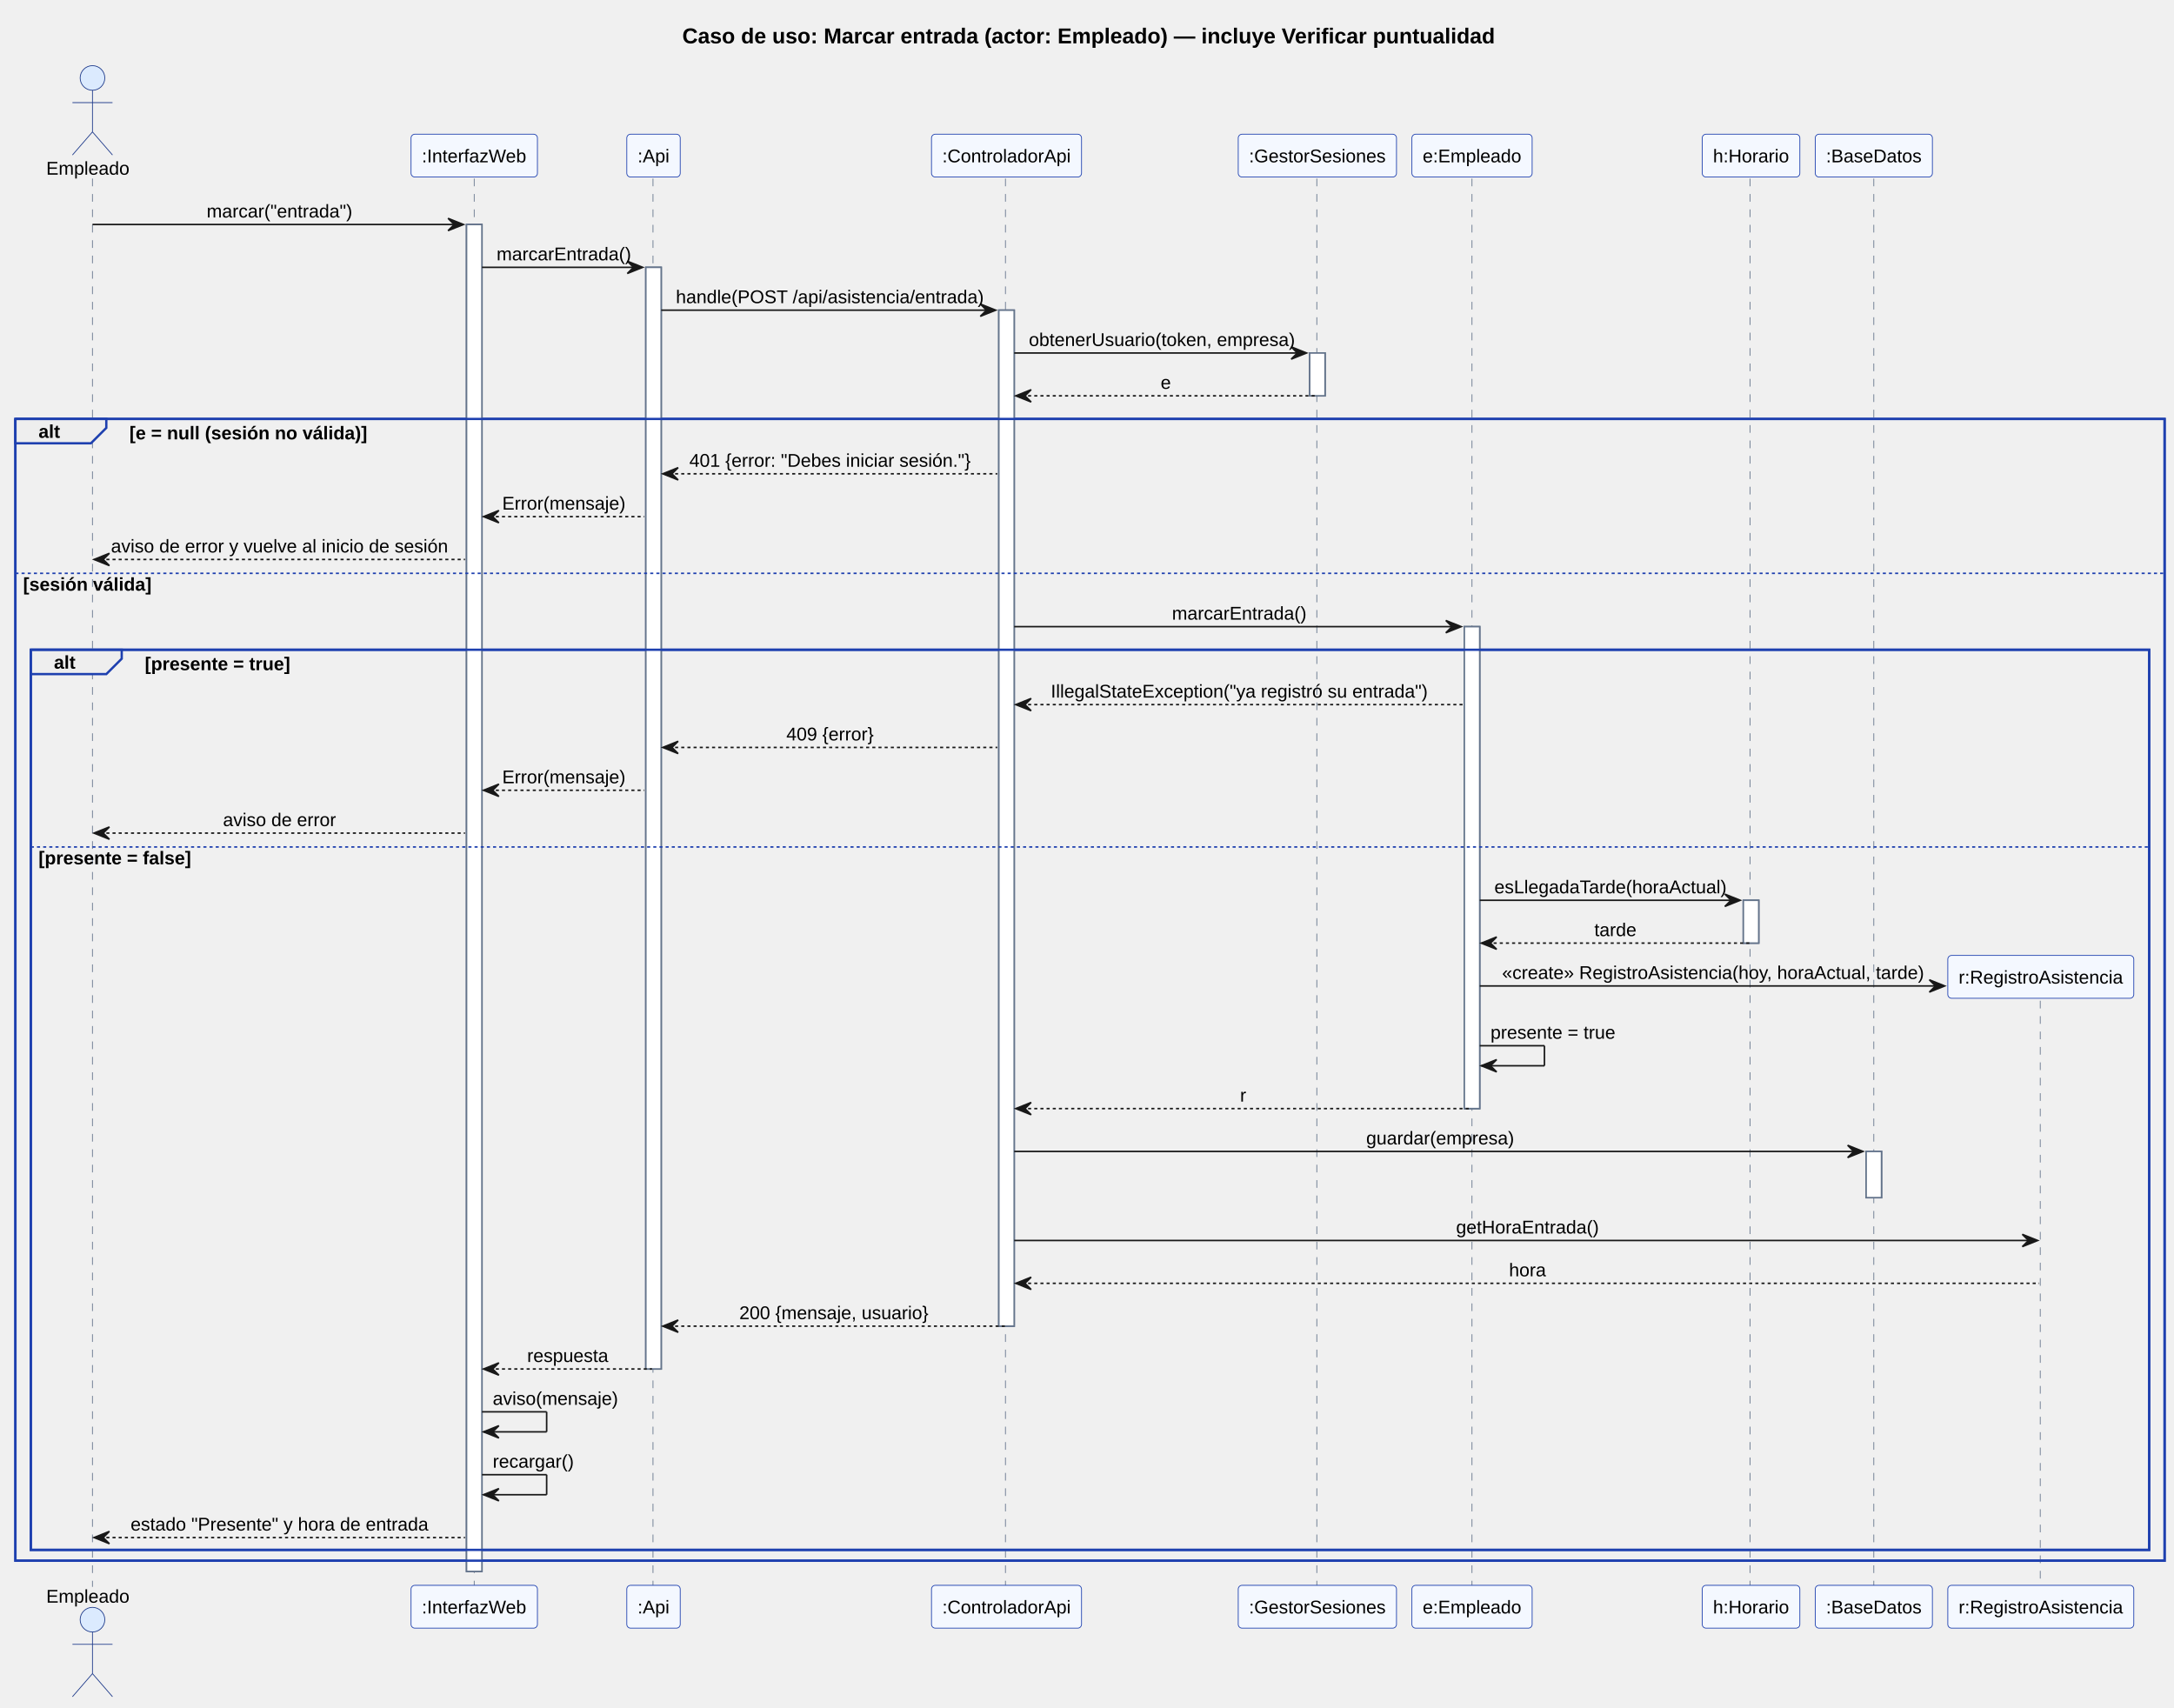
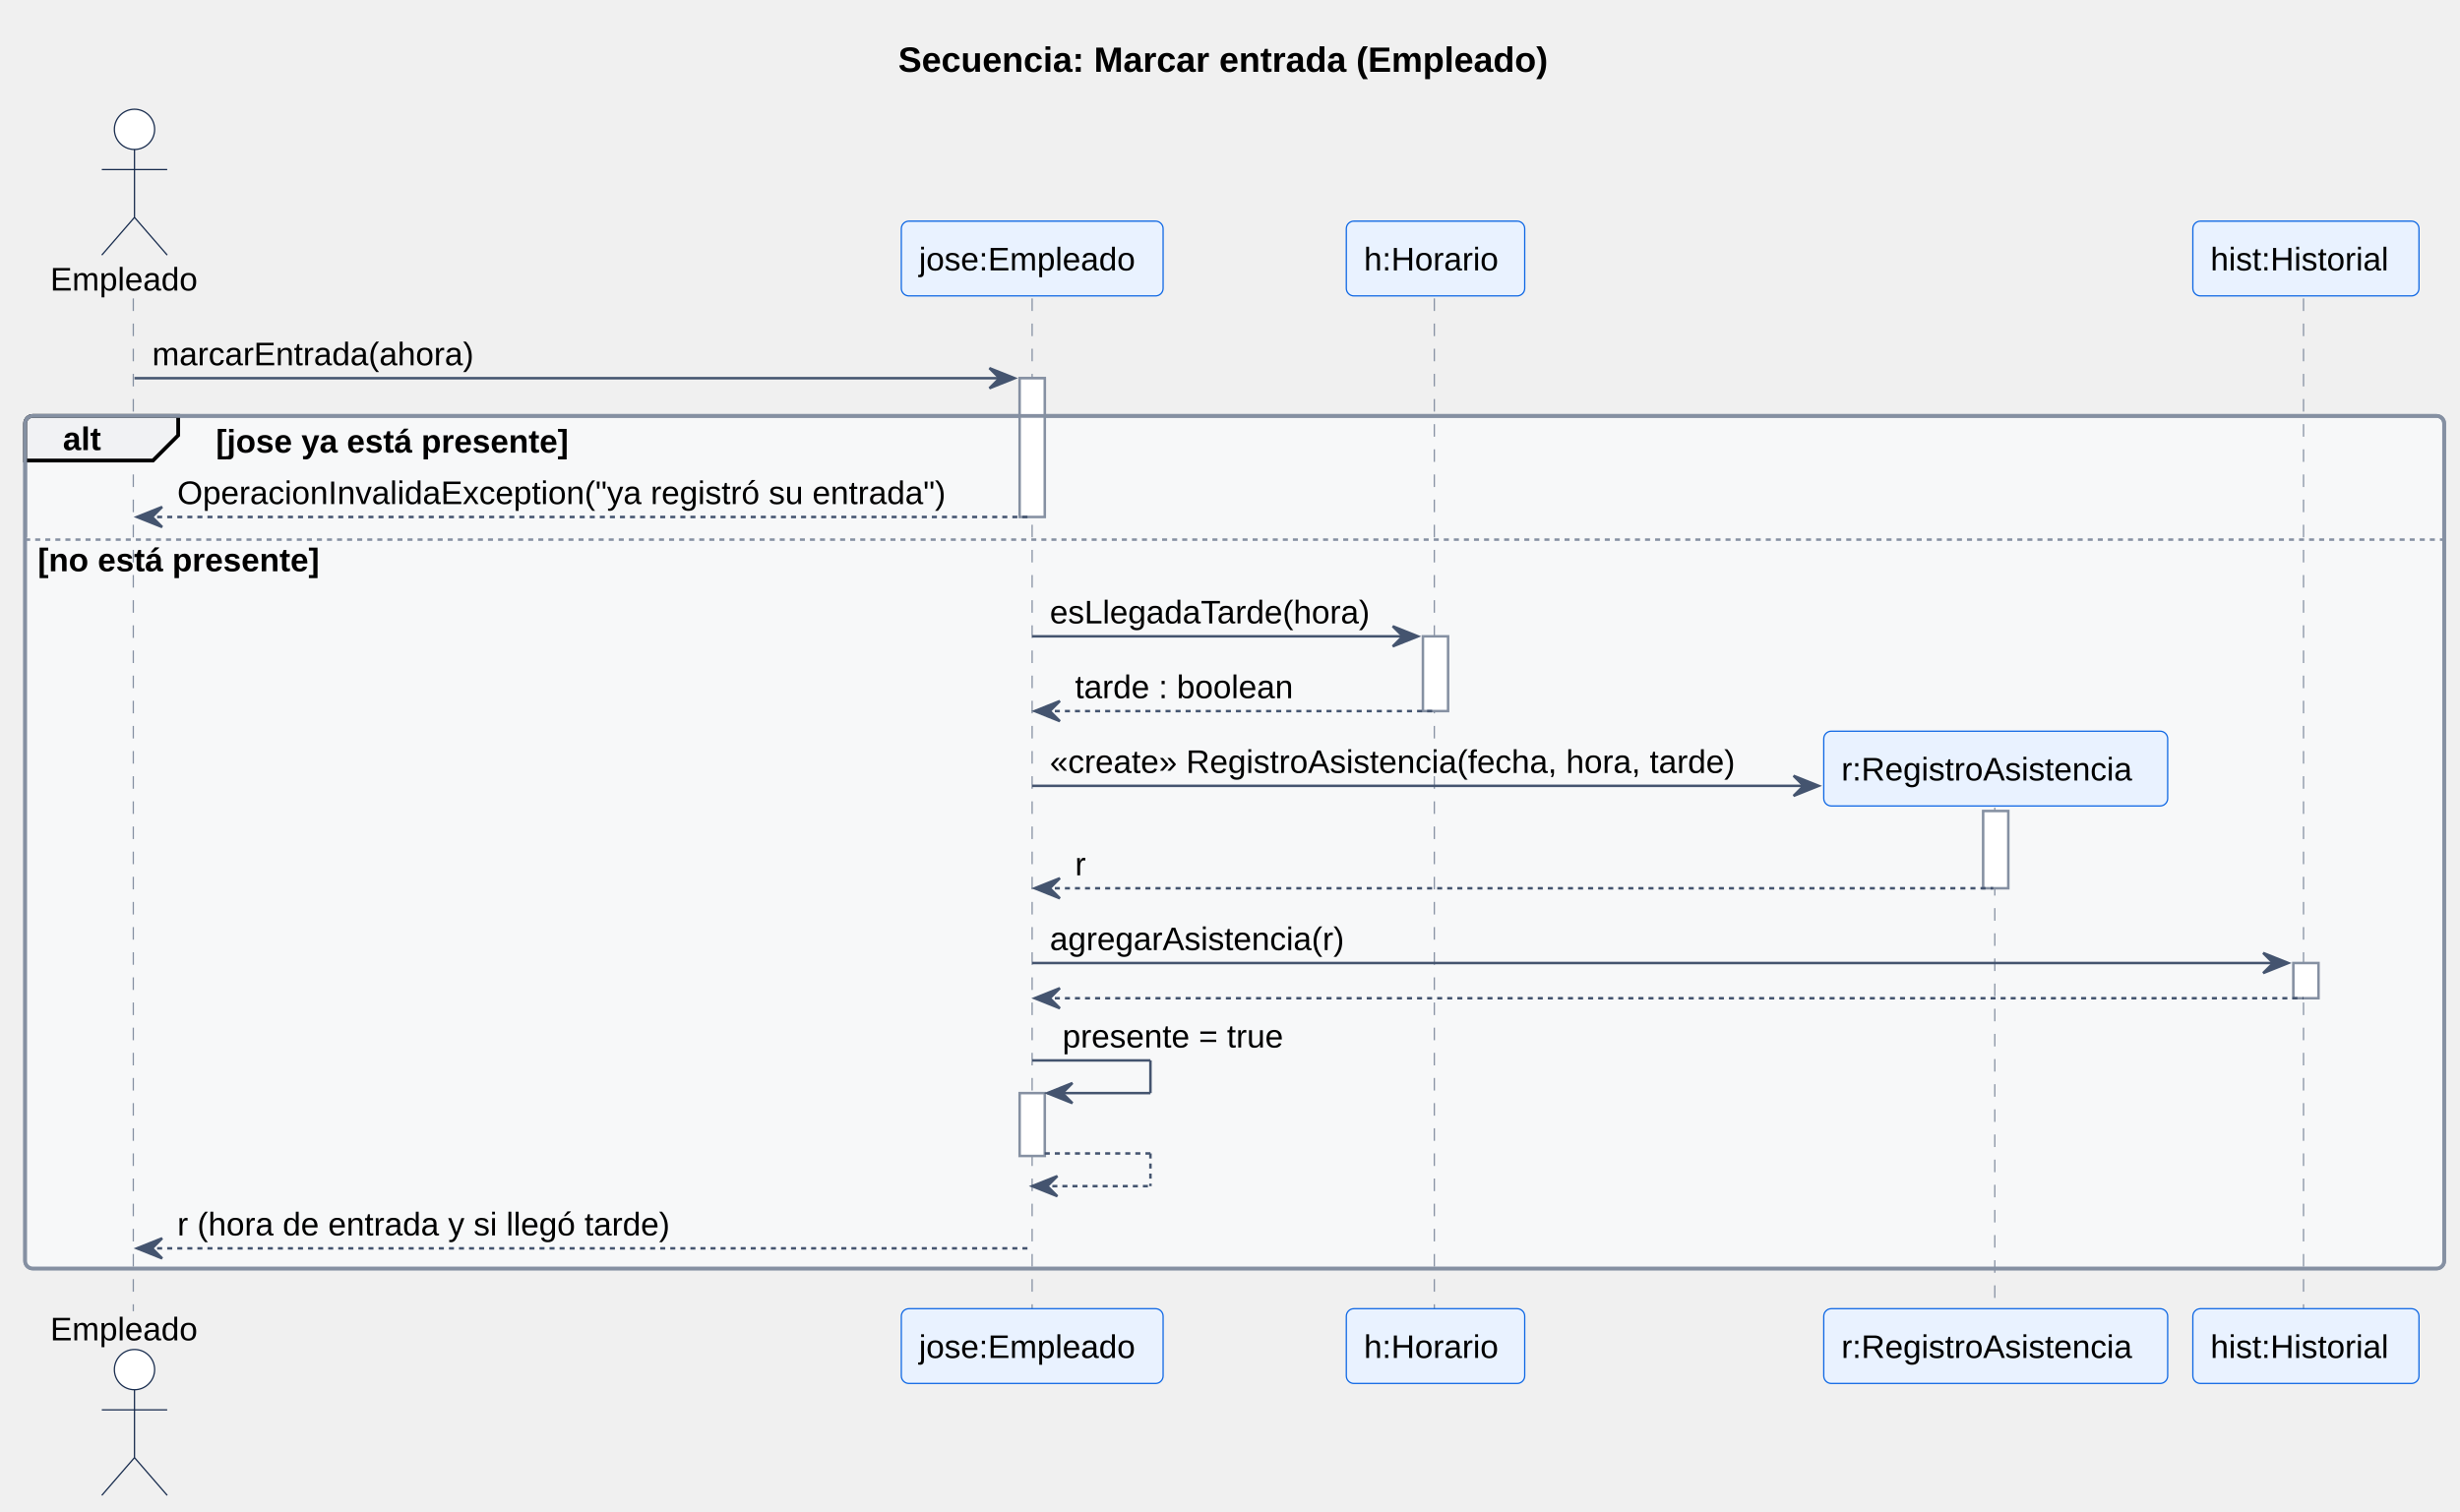
- <svg xmlns="http://www.w3.org/2000/svg" contentStyleType="text/css" height="1108px" preserveAspectRatio="none" style="width:1411px;height:1108px;background:#FFFFFF;" version="1.1" viewBox="0 0 1411 1108" width="1411px" zoomAndPan="magnify">
+ <svg xmlns="http://www.w3.org/2000/svg" contentStyleType="text/css" height="601px" preserveAspectRatio="none" style="width:978px;height:601px;background:#FFFFFF;" version="1.1" viewBox="0 0 978 601" width="978px" zoomAndPan="magnify">
  <defs />
  <g>
-     <text fill="#000000" font-family="Arial" font-size="14" font-weight="bold" lengthAdjust="spacing" textLength="528.233" x="442.832" y="28.132">Caso de uso: Marcar entrada (actor: Empleado) — incluye Verificar puntualidad</text>
-     <rect fill="#FFFFFF" height="874.166" style="stroke:#64748B;stroke-width:1.0;" width="10" x="302.795" y="145.696" />
-     <rect fill="#FFFFFF" height="714.971" style="stroke:#64748B;stroke-width:1.0;" width="10" x="419.152" y="173.495" />
-     <rect fill="#FFFFFF" height="659.373" style="stroke:#64748B;stroke-width:1.0;" width="10" x="648.262" y="201.294" />
-     <rect fill="#FFFFFF" height="27.799" style="stroke:#64748B;stroke-width:1.0;" width="10" x="850.014" y="229.093" />
-     <rect fill="#FFFFFF" height="312.787" style="stroke:#64748B;stroke-width:1.0;" width="10" x="950.391" y="406.685" />
-     <rect fill="#FFFFFF" height="27.799" style="stroke:#64748B;stroke-width:1.0;" width="10" x="1131.482" y="584.276" />
-     <rect fill="#FFFFFF" height="30" style="stroke:#64748B;stroke-width:1.0;" width="10" x="1211.176" y="747.27" />
-     <rect fill="none" height="740.971" style="stroke:#1E40AF;stroke-width:1.5;" width="1394.898" x="10" y="271.892" />
-     <rect fill="none" height="584.178" style="stroke:#1E40AF;stroke-width:1.5;" width="1374.898" x="20" y="421.685" />
-     <line style="stroke:#64748B;stroke-width:0.5;stroke-dasharray:5.0,5.0;" x1="60" x2="60" y1="115.897" y2="1029.862" />
-     <line style="stroke:#64748B;stroke-width:0.5;stroke-dasharray:5.0,5.0;" x1="307.781" x2="307.781" y1="115.897" y2="1029.862" />
-     <line style="stroke:#64748B;stroke-width:0.5;stroke-dasharray:5.0,5.0;" x1="423.813" x2="423.813" y1="115.897" y2="1029.862" />
-     <line style="stroke:#64748B;stroke-width:0.5;stroke-dasharray:5.0,5.0;" x1="652.572" x2="652.572" y1="115.897" y2="1029.862" />
-     <line style="stroke:#64748B;stroke-width:0.5;stroke-dasharray:5.0,5.0;" x1="854.658" x2="854.658" y1="115.897" y2="1029.862" />
-     <line style="stroke:#64748B;stroke-width:0.5;stroke-dasharray:5.0,5.0;" x1="955.369" x2="955.369" y1="115.897" y2="1029.862" />
-     <line style="stroke:#64748B;stroke-width:0.5;stroke-dasharray:5.0,5.0;" x1="1135.806" x2="1135.806" y1="115.897" y2="1029.862" />
-     <line style="stroke:#64748B;stroke-width:0.5;stroke-dasharray:5.0,5.0;" x1="1216.159" x2="1216.159" y1="115.897" y2="1029.862" />
-     <line style="stroke:#64748B;stroke-width:0.5;stroke-dasharray:5.0,5.0;" x1="1324.192" x2="1324.192" y1="649.475" y2="1029.862" />
-     <text fill="#000000" font-family="Arial" font-size="12" lengthAdjust="spacing" textLength="54.035" x="30" y="113.355">Empleado</text>
-     <ellipse cx="60.018" cy="50.599" fill="#DBEAFE" rx="8" ry="8" style="stroke:#1E3A8A;stroke-width:0.5;" />
-     <path d="M60.018,58.599 L60.018,85.599 M47.018,66.599 L73.018,66.599 M60.018,85.599 L47.018,100.599 M60.018,85.599 L73.018,100.599 " fill="none" style="stroke:#1E3A8A;stroke-width:0.5;" />
-     <text fill="#000000" font-family="Arial" font-size="12" lengthAdjust="spacing" textLength="54.035" x="30" y="1040.118">Empleado</text>
-     <ellipse cx="60.018" cy="1051.161" fill="#DBEAFE" rx="8" ry="8" style="stroke:#1E3A8A;stroke-width:0.5;" />
-     <path d="M60.018,1059.161 L60.018,1086.161 M47.018,1067.161 L73.018,1067.161 M60.018,1086.161 L47.018,1101.161 M60.018,1086.161 L73.018,1101.161 " fill="none" style="stroke:#1E3A8A;stroke-width:0.5;" />
-     <rect fill="#F4F8FF" height="27.799" rx="2.5" ry="2.5" style="stroke:#1E40AF;stroke-width:0.5;" width="82.027" x="266.781" y="87.099" />
-     <text fill="#000000" font-family="Arial" font-size="12" lengthAdjust="spacing" textLength="68.027" x="273.781" y="105.355">:InterfazWeb</text>
-     <rect fill="#F4F8FF" height="27.799" rx="2.5" ry="2.5" style="stroke:#1E40AF;stroke-width:0.5;" width="82.027" x="266.781" y="1028.862" />
-     <text fill="#000000" font-family="Arial" font-size="12" lengthAdjust="spacing" textLength="68.027" x="273.781" y="1047.118">:InterfazWeb</text>
-     <rect fill="#F4F8FF" height="27.799" rx="2.5" ry="2.5" style="stroke:#1E40AF;stroke-width:0.5;" width="34.678" x="406.813" y="87.099" />
-     <text fill="#000000" font-family="Arial" font-size="12" lengthAdjust="spacing" textLength="20.678" x="413.813" y="105.355">:Api</text>
-     <rect fill="#F4F8FF" height="27.799" rx="2.5" ry="2.5" style="stroke:#1E40AF;stroke-width:0.5;" width="34.678" x="406.813" y="1028.862" />
-     <text fill="#000000" font-family="Arial" font-size="12" lengthAdjust="spacing" textLength="20.678" x="413.813" y="1047.118">:Api</text>
-     <rect fill="#F4F8FF" height="27.799" rx="2.5" ry="2.5" style="stroke:#1E40AF;stroke-width:0.5;" width="97.379" x="604.572" y="87.099" />
-     <text fill="#000000" font-family="Arial" font-size="12" lengthAdjust="spacing" textLength="83.379" x="611.572" y="105.355">:ControladorApi</text>
-     <rect fill="#F4F8FF" height="27.799" rx="2.5" ry="2.5" style="stroke:#1E40AF;stroke-width:0.5;" width="97.379" x="604.572" y="1028.862" />
-     <text fill="#000000" font-family="Arial" font-size="12" lengthAdjust="spacing" textLength="83.379" x="611.572" y="1047.118">:ControladorApi</text>
-     <rect fill="#F4F8FF" height="27.799" rx="2.5" ry="2.5" style="stroke:#1E40AF;stroke-width:0.5;" width="102.711" x="803.658" y="87.099" />
-     <text fill="#000000" font-family="Arial" font-size="12" lengthAdjust="spacing" textLength="88.711" x="810.658" y="105.355">:GestorSesiones</text>
-     <rect fill="#F4F8FF" height="27.799" rx="2.5" ry="2.5" style="stroke:#1E40AF;stroke-width:0.5;" width="102.711" x="803.658" y="1028.862" />
-     <text fill="#000000" font-family="Arial" font-size="12" lengthAdjust="spacing" textLength="88.711" x="810.658" y="1047.118">:GestorSesiones</text>
-     <rect fill="#F4F8FF" height="27.799" rx="2.5" ry="2.5" style="stroke:#1E40AF;stroke-width:0.5;" width="78.043" x="916.369" y="87.099" />
-     <text fill="#000000" font-family="Arial" font-size="12" lengthAdjust="spacing" textLength="64.043" x="923.369" y="105.355">e:Empleado</text>
-     <rect fill="#F4F8FF" height="27.799" rx="2.5" ry="2.5" style="stroke:#1E40AF;stroke-width:0.5;" width="78.043" x="916.369" y="1028.862" />
-     <text fill="#000000" font-family="Arial" font-size="12" lengthAdjust="spacing" textLength="64.043" x="923.369" y="1047.118">e:Empleado</text>
-     <rect fill="#F4F8FF" height="27.799" rx="2.5" ry="2.5" style="stroke:#1E40AF;stroke-width:0.5;" width="63.353" x="1104.806" y="87.099" />
-     <text fill="#000000" font-family="Arial" font-size="12" lengthAdjust="spacing" textLength="49.353" x="1111.806" y="105.355">h:Horario</text>
-     <rect fill="#F4F8FF" height="27.799" rx="2.5" ry="2.5" style="stroke:#1E40AF;stroke-width:0.5;" width="63.353" x="1104.806" y="1028.862" />
-     <text fill="#000000" font-family="Arial" font-size="12" lengthAdjust="spacing" textLength="49.353" x="1111.806" y="1047.118">h:Horario</text>
-     <rect fill="#F4F8FF" height="27.799" rx="2.5" ry="2.5" style="stroke:#1E40AF;stroke-width:0.5;" width="76.033" x="1178.159" y="87.099" />
-     <text fill="#000000" font-family="Arial" font-size="12" lengthAdjust="spacing" textLength="62.033" x="1185.159" y="105.355">:BaseDatos</text>
-     <rect fill="#F4F8FF" height="27.799" rx="2.5" ry="2.5" style="stroke:#1E40AF;stroke-width:0.5;" width="76.033" x="1178.159" y="1028.862" />
-     <text fill="#000000" font-family="Arial" font-size="12" lengthAdjust="spacing" textLength="62.033" x="1185.159" y="1047.118">:BaseDatos</text>
-     <rect fill="#F4F8FF" height="27.799" rx="2.5" ry="2.5" style="stroke:#1E40AF;stroke-width:0.5;" width="120.705" x="1264.192" y="1028.862" />
-     <text fill="#000000" font-family="Arial" font-size="12" lengthAdjust="spacing" textLength="106.705" x="1271.192" y="1047.118">r:RegistroAsistencia</text>
-     <rect fill="#FFFFFF" height="874.166" style="stroke:#64748B;stroke-width:1.0;" width="10" x="302.795" y="145.696" />
-     <rect fill="#FFFFFF" height="714.971" style="stroke:#64748B;stroke-width:1.0;" width="10" x="419.152" y="173.495" />
-     <rect fill="#FFFFFF" height="659.373" style="stroke:#64748B;stroke-width:1.0;" width="10" x="648.262" y="201.294" />
-     <rect fill="#FFFFFF" height="27.799" style="stroke:#64748B;stroke-width:1.0;" width="10" x="850.014" y="229.093" />
-     <rect fill="#FFFFFF" height="312.787" style="stroke:#64748B;stroke-width:1.0;" width="10" x="950.391" y="406.685" />
-     <rect fill="#FFFFFF" height="27.799" style="stroke:#64748B;stroke-width:1.0;" width="10" x="1131.482" y="584.276" />
-     <rect fill="#FFFFFF" height="30" style="stroke:#64748B;stroke-width:1.0;" width="10" x="1211.176" y="747.27" />
-     <polygon fill="#181818" points="290.795,141.696,300.795,145.696,290.795,149.696,294.795,145.696" style="stroke:#181818;stroke-width:1.0;" />
-     <line style="stroke:#181818;stroke-width:1.0;" x1="60.018" x2="296.795" y1="145.696" y2="145.696" />
-     <text fill="#000000" font-family="Arial" font-size="12" lengthAdjust="spacing" textLength="94.547" x="134.133" y="141.153">marcar("entrada")</text>
-     <polygon fill="#181818" points="407.152,169.495,417.152,173.495,407.152,177.495,411.152,173.495" style="stroke:#181818;stroke-width:1.0;" />
-     <line style="stroke:#181818;stroke-width:1.0;" x1="312.795" x2="413.152" y1="173.495" y2="173.495" />
-     <text fill="#000000" font-family="Arial" font-size="12" lengthAdjust="spacing" textLength="87.357" x="322.295" y="168.952">marcarEntrada()</text>
-     <polygon fill="#181818" points="636.262,197.294,646.262,201.294,636.262,205.294,640.262,201.294" style="stroke:#181818;stroke-width:1.0;" />
-     <line style="stroke:#181818;stroke-width:1.0;" x1="429.152" x2="642.262" y1="201.294" y2="201.294" />
-     <text fill="#000000" font-family="Arial" font-size="12" lengthAdjust="spacing" textLength="200.109" x="438.652" y="196.751">handle(POST /api/asistencia/entrada)</text>
-     <polygon fill="#181818" points="838.014,225.093,848.014,229.093,838.014,233.093,842.014,229.093" style="stroke:#181818;stroke-width:1.0;" />
-     <line style="stroke:#181818;stroke-width:1.0;" x1="658.262" x2="844.014" y1="229.093" y2="229.093" />
-     <text fill="#000000" font-family="Arial" font-size="12" lengthAdjust="spacing" textLength="172.752" x="667.762" y="224.55">obtenerUsuario(token, empresa)</text>
-     <polygon fill="#181818" points="669.262,252.892,659.262,256.892,669.262,260.892,665.262,256.892" style="stroke:#181818;stroke-width:1.0;" />
-     <line style="stroke:#181818;stroke-width:1.0;stroke-dasharray:2.0,2.0;" x1="663.262" x2="854.014" y1="256.892" y2="256.892" />
-     <text fill="#000000" font-family="Arial" font-size="12" lengthAdjust="spacing" textLength="6.674" x="753.301" y="252.349">e</text>
-     <path d="M10,271.892 L69.004,271.892 L69.004,277.69 L59.004,287.69 L10,287.69 L10,271.892 " fill="#EEEEEE" style="stroke:#1E40AF;stroke-width:1.5;" />
-     <rect fill="none" height="740.971" style="stroke:#1E40AF;stroke-width:1.5;" width="1394.898" x="10" y="271.892" />
-     <text fill="#000000" font-family="Arial" font-size="12" font-weight="bold" lengthAdjust="spacing" textLength="14.004" x="25" y="284.147">alt</text>
-     <text fill="#000000" font-family="Arial" font-size="12" font-weight="bold" lengthAdjust="spacing" textLength="154.359" x="84.004" y="285.147">[e = null (sesión no válida)]</text>
-     <polygon fill="#181818" points="440.152,303.489,430.152,307.489,440.152,311.489,436.152,307.489" style="stroke:#181818;stroke-width:1.0;" />
-     <line style="stroke:#181818;stroke-width:1.0;stroke-dasharray:2.0,2.0;" x1="434.152" x2="647.262" y1="307.489" y2="307.489" />
-     <text fill="#000000" font-family="Arial" font-size="12" lengthAdjust="spacing" textLength="182.613" x="447.4" y="302.946">401 {error: "Debes iniciar sesión."}</text>
-     <polygon fill="#181818" points="323.795,331.288,313.795,335.288,323.795,339.288,319.795,335.288" style="stroke:#181818;stroke-width:1.0;" />
-     <line style="stroke:#181818;stroke-width:1.0;stroke-dasharray:2.0,2.0;" x1="317.795" x2="418.152" y1="335.288" y2="335.288" />
-     <text fill="#000000" font-family="Arial" font-size="12" lengthAdjust="spacing" textLength="80.016" x="325.966" y="330.745">Error(mensaje)</text>
-     <polygon fill="#181818" points="71.018,359.087,61.018,363.087,71.018,367.087,67.018,363.087" style="stroke:#181818;stroke-width:1.0;" />
-     <line style="stroke:#181818;stroke-width:1.0;stroke-dasharray:2.0,2.0;" x1="65.018" x2="301.795" y1="363.087" y2="363.087" />
-     <text fill="#000000" font-family="Arial" font-size="12" lengthAdjust="spacing" textLength="218.777" x="72.018" y="358.544">aviso de error y vuelve al inicio de sesión</text>
-     <line style="stroke:#1E40AF;stroke-width:1.0;stroke-dasharray:2.0,2.0;" x1="10" x2="1404.898" y1="372.087" y2="372.087" />
-     <text fill="#000000" font-family="Arial" font-size="12" font-weight="bold" lengthAdjust="spacing" textLength="83.361" x="15" y="383.343">[sesión válida]</text>
-     <polygon fill="#181818" points="938.391,402.685,948.391,406.685,938.391,410.685,942.391,406.685" style="stroke:#181818;stroke-width:1.0;" />
-     <line style="stroke:#181818;stroke-width:1.0;" x1="658.262" x2="944.391" y1="406.685" y2="406.685" />
-     <text fill="#000000" font-family="Arial" font-size="12" lengthAdjust="spacing" textLength="87.357" x="760.648" y="402.142">marcarEntrada()</text>
-     <path d="M20,421.685 L79.004,421.685 L79.004,427.483 L69.004,437.483 L20,437.483 L20,421.685 " fill="#EEEEEE" style="stroke:#1E40AF;stroke-width:1.5;" />
-     <rect fill="none" height="584.178" style="stroke:#1E40AF;stroke-width:1.5;" width="1374.898" x="20" y="421.685" />
-     <text fill="#000000" font-family="Arial" font-size="12" font-weight="bold" lengthAdjust="spacing" textLength="14.004" x="35" y="433.94">alt</text>
-     <text fill="#000000" font-family="Arial" font-size="12" font-weight="bold" lengthAdjust="spacing" textLength="94.359" x="94.004" y="434.94">[presente = true]</text>
-     <polygon fill="#181818" points="669.262,453.282,659.262,457.282,669.262,461.282,665.262,457.282" style="stroke:#181818;stroke-width:1.0;" />
-     <line style="stroke:#181818;stroke-width:1.0;stroke-dasharray:2.0,2.0;" x1="663.262" x2="949.391" y1="457.282" y2="457.282" />
-     <text fill="#000000" font-family="Arial" font-size="12" lengthAdjust="spacing" textLength="244.647" x="682.003" y="452.739">IllegalStateException("ya registró su entrada")</text>
-     <polygon fill="#181818" points="440.152,481.081,430.152,485.081,440.152,489.081,436.152,485.081" style="stroke:#181818;stroke-width:1.0;" />
-     <line style="stroke:#181818;stroke-width:1.0;stroke-dasharray:2.0,2.0;" x1="434.152" x2="647.262" y1="485.081" y2="485.081" />
-     <text fill="#000000" font-family="Arial" font-size="12" lengthAdjust="spacing" textLength="56.707" x="510.353" y="480.538">409 {error}</text>
-     <polygon fill="#181818" points="323.795,508.88,313.795,512.88,323.795,516.88,319.795,512.88" style="stroke:#181818;stroke-width:1.0;" />
-     <line style="stroke:#181818;stroke-width:1.0;stroke-dasharray:2.0,2.0;" x1="317.795" x2="418.152" y1="512.88" y2="512.88" />
-     <text fill="#000000" font-family="Arial" font-size="12" lengthAdjust="spacing" textLength="80.016" x="325.966" y="508.337">Error(mensaje)</text>
-     <polygon fill="#181818" points="71.018,536.679,61.018,540.679,71.018,544.679,67.018,540.679" style="stroke:#181818;stroke-width:1.0;" />
-     <line style="stroke:#181818;stroke-width:1.0;stroke-dasharray:2.0,2.0;" x1="65.018" x2="301.795" y1="540.679" y2="540.679" />
-     <text fill="#000000" font-family="Arial" font-size="12" lengthAdjust="spacing" textLength="73.365" x="144.724" y="536.136">aviso de error</text>
-     <line style="stroke:#1E40AF;stroke-width:1.0;stroke-dasharray:2.0,2.0;" x1="20" x2="1394.898" y1="549.679" y2="549.679" />
-     <text fill="#000000" font-family="Arial" font-size="12" font-weight="bold" lengthAdjust="spacing" textLength="99.041" x="25" y="560.935">[presente = false]</text>
-     <polygon fill="#181818" points="1119.482,580.276,1129.482,584.276,1119.482,588.276,1123.482,584.276" style="stroke:#181818;stroke-width:1.0;" />
-     <line style="stroke:#181818;stroke-width:1.0;" x1="960.391" x2="1125.482" y1="584.276" y2="584.276" />
-     <text fill="#000000" font-family="Arial" font-size="12" lengthAdjust="spacing" textLength="152.092" x="969.891" y="579.733">esLlegadaTarde(horaActual)</text>
-     <polygon fill="#181818" points="971.391,608.075,961.391,612.075,971.391,616.075,967.391,612.075" style="stroke:#181818;stroke-width:1.0;" />
-     <line style="stroke:#181818;stroke-width:1.0;stroke-dasharray:2.0,2.0;" x1="965.391" x2="1135.482" y1="612.075" y2="612.075" />
-     <text fill="#000000" font-family="Arial" font-size="12" lengthAdjust="spacing" textLength="27.352" x="1034.761" y="607.532">tarde</text>
-     <polygon fill="#181818" points="1252.192,635.874,1262.192,639.874,1252.192,643.874,1256.192,639.874" style="stroke:#181818;stroke-width:1.0;" />
-     <line style="stroke:#181818;stroke-width:1.0;" x1="960.391" x2="1258.192" y1="639.874" y2="639.874" />
-     <text fill="#000000" font-family="Arial" font-size="12" lengthAdjust="spacing" textLength="274.805" x="974.889" y="635.331">«create» RegistroAsistencia(hoy, horaActual, tarde)</text>
-     <rect fill="#F4F8FF" height="27.799" rx="2.5" ry="2.5" style="stroke:#1E40AF;stroke-width:0.5;" width="120.705" x="1264.192" y="620.075" />
-     <text fill="#000000" font-family="Arial" font-size="12" lengthAdjust="spacing" textLength="106.705" x="1271.192" y="638.331">r:RegistroAsistencia</text>
-     <line style="stroke:#181818;stroke-width:1.0;" x1="960.391" x2="1002.391" y1="678.673" y2="678.673" />
-     <line style="stroke:#181818;stroke-width:1.0;" x1="1002.391" x2="1002.391" y1="678.673" y2="691.673" />
-     <line style="stroke:#181818;stroke-width:1.0;" x1="961.391" x2="1002.391" y1="691.673" y2="691.673" />
-     <polygon fill="#181818" points="971.391,687.673,961.391,691.673,971.391,695.673,967.391,691.673" style="stroke:#181818;stroke-width:1.0;" />
-     <text fill="#000000" font-family="Arial" font-size="12" lengthAdjust="spacing" textLength="81.053" x="967.391" y="674.13">presente = true</text>
-     <polygon fill="#181818" points="669.262,715.472,659.262,719.472,669.262,723.472,665.262,719.472" style="stroke:#181818;stroke-width:1.0;" />
-     <line style="stroke:#181818;stroke-width:1.0;stroke-dasharray:2.0,2.0;" x1="663.262" x2="954.391" y1="719.472" y2="719.472" />
-     <text fill="#000000" font-family="Arial" font-size="12" lengthAdjust="spacing" textLength="3.996" x="804.828" y="714.929">r</text>
-     <polygon fill="#181818" points="1199.176,743.27,1209.176,747.27,1199.176,751.27,1203.176,747.27" style="stroke:#181818;stroke-width:1.0;" />
-     <line style="stroke:#181818;stroke-width:1.0;" x1="658.262" x2="1205.176" y1="747.27" y2="747.27" />
-     <text fill="#000000" font-family="Arial" font-size="12" lengthAdjust="spacing" textLength="96.041" x="886.698" y="742.727">guardar(empresa)</text>
-     <polygon fill="#181818" points="1312.545,801.069,1322.545,805.069,1312.545,809.069,1316.545,805.069" style="stroke:#181818;stroke-width:1.0;" />
-     <line style="stroke:#181818;stroke-width:1.0;" x1="658.262" x2="1318.545" y1="805.069" y2="805.069" />
-     <text fill="#000000" font-family="Arial" font-size="12" lengthAdjust="spacing" textLength="92.713" x="945.047" y="800.526">getHoraEntrada()</text>
-     <polygon fill="#181818" points="669.262,828.868,659.262,832.868,669.262,836.868,665.262,832.868" style="stroke:#181818;stroke-width:1.0;" />
-     <line style="stroke:#181818;stroke-width:1.0;stroke-dasharray:2.0,2.0;" x1="663.262" x2="1323.545" y1="832.868" y2="832.868" />
-     <text fill="#000000" font-family="Arial" font-size="12" lengthAdjust="spacing" textLength="24.018" x="979.394" y="828.325">hora</text>
-     <polygon fill="#181818" points="440.152,856.667,430.152,860.667,440.152,864.667,436.152,860.667" style="stroke:#181818;stroke-width:1.0;" />
-     <line style="stroke:#181818;stroke-width:1.0;stroke-dasharray:2.0,2.0;" x1="434.152" x2="652.262" y1="860.667" y2="860.667" />
-     <text fill="#000000" font-family="Arial" font-size="12" lengthAdjust="spacing" textLength="122.754" x="479.83" y="856.124">200 {mensaje, usuario}</text>
-     <polygon fill="#181818" points="323.795,884.466,313.795,888.466,323.795,892.466,319.795,888.466" style="stroke:#181818;stroke-width:1.0;" />
-     <line style="stroke:#181818;stroke-width:1.0;stroke-dasharray:2.0,2.0;" x1="317.795" x2="423.152" y1="888.466" y2="888.466" />
-     <text fill="#000000" font-family="Arial" font-size="12" lengthAdjust="spacing" textLength="52.699" x="342.124" y="883.923">respuesta</text>
-     <line style="stroke:#181818;stroke-width:1.0;" x1="312.795" x2="354.795" y1="916.265" y2="916.265" />
-     <line style="stroke:#181818;stroke-width:1.0;" x1="354.795" x2="354.795" y1="916.265" y2="929.265" />
-     <line style="stroke:#181818;stroke-width:1.0;" x1="313.795" x2="354.795" y1="929.265" y2="929.265" />
-     <polygon fill="#181818" points="323.795,925.265,313.795,929.265,323.795,933.265,319.795,929.265" style="stroke:#181818;stroke-width:1.0;" />
-     <text fill="#000000" font-family="Arial" font-size="12" lengthAdjust="spacing" textLength="81.363" x="319.795" y="911.722">aviso(mensaje)</text>
-     <line style="stroke:#181818;stroke-width:1.0;" x1="312.795" x2="354.795" y1="957.063" y2="957.063" />
-     <line style="stroke:#181818;stroke-width:1.0;" x1="354.795" x2="354.795" y1="957.063" y2="970.063" />
-     <line style="stroke:#181818;stroke-width:1.0;" x1="313.795" x2="354.795" y1="970.063" y2="970.063" />
-     <polygon fill="#181818" points="323.795,966.063,313.795,970.063,323.795,974.063,319.795,970.063" style="stroke:#181818;stroke-width:1.0;" />
-     <text fill="#000000" font-family="Arial" font-size="12" lengthAdjust="spacing" textLength="52.676" x="319.795" y="952.52">recargar()</text>
-     <polygon fill="#181818" points="71.018,993.862,61.018,997.862,71.018,1001.862,67.018,997.862" style="stroke:#181818;stroke-width:1.0;" />
-     <line style="stroke:#181818;stroke-width:1.0;stroke-dasharray:2.0,2.0;" x1="65.018" x2="301.795" y1="997.862" y2="997.862" />
-     <text fill="#000000" font-family="Arial" font-size="12" lengthAdjust="spacing" textLength="193.312" x="84.75" y="993.319">estado "Presente" y hora de entrada</text>
+     <text fill="#000000" font-family="Arial" font-size="14" font-weight="bold" lengthAdjust="spacing" textLength="266.533" x="357.081" y="28.562">Secuencia: Marcar entrada (Empleado)</text>
+     <rect fill="#FFFFFF" height="55.188" style="stroke:#8590A2;stroke-width:1;" width="10" x="405.366" y="150.398" />
+     <rect fill="#FFFFFF" height="25" style="stroke:#8590A2;stroke-width:1;" width="10" x="405.366" y="434.693" />
+     <rect fill="#FFFFFF" height="29.73" style="stroke:#8590A2;stroke-width:1;" width="10" x="565.701" y="253.046" />
+     <rect fill="#FFFFFF" height="30.73" style="stroke:#8590A2;stroke-width:1;" width="10" x="788.42" y="322.505" />
+     <rect fill="#FFFFFF" height="14" style="stroke:#8590A2;stroke-width:1;" width="10" x="911.742" y="382.964" />
+     <rect fill="#F7F8F9" height="339.024" rx="3" ry="3" style="stroke:#8590A2;stroke-width:1.5;" width="961.695" x="10" y="165.398" />
+     <path d="M10,213.587 L971.695,213.587 L971.695,501.423 A3,3 0 0 1 968.695,504.423 L13,504.423 A3,3 0 0 1 10,501.423 L10,213.587 " fill="#F7F8F9" style="stroke:none;stroke-width:1;" />
+     <line style="stroke:#8590A2;stroke-width:0.5;stroke-dasharray:5.0,5.0;" x1="53" x2="53" y1="118.669" y2="521.423" />
+     <line style="stroke:#8590A2;stroke-width:0.5;stroke-dasharray:5.0,5.0;" x1="410.33" x2="410.33" y1="118.669" y2="521.423" />
+     <line style="stroke:#8590A2;stroke-width:0.5;stroke-dasharray:5.0,5.0;" x1="570.242" x2="570.242" y1="118.669" y2="521.423" />
+     <line style="stroke:#8590A2;stroke-width:0.5;stroke-dasharray:5.0,5.0;" x1="793.051" x2="793.051" y1="321.14" y2="521.423" />
+     <line style="stroke:#8590A2;stroke-width:0.5;stroke-dasharray:5.0,5.0;" x1="915.789" x2="915.789" y1="118.669" y2="521.423" />
+     <text fill="#000000" font-family="Arial" font-size="13" lengthAdjust="spacing" textLength="60.944" x="20" y="115.533">Empleado</text>
+     <ellipse cx="53.472" cy="51.44" fill="#FFFFFF" rx="8" ry="8" style="stroke:#172B4D;stroke-width:0.5;" />
+     <path d="M53.472,59.44 L53.472,86.439 M40.472,67.439 L66.472,67.439 M53.472,86.439 L40.472,101.439 M53.472,86.439 L66.472,101.439 " fill="none" style="stroke:#172B4D;stroke-width:0.5;" />
+     <text fill="#000000" font-family="Arial" font-size="13" lengthAdjust="spacing" textLength="60.944" x="20" y="533.017">Empleado</text>
+     <ellipse cx="53.472" cy="544.652" fill="#FFFFFF" rx="8" ry="8" style="stroke:#172B4D;stroke-width:0.5;" />
+     <path d="M53.472,552.652 L53.472,579.652 M40.472,560.652 L66.472,560.652 M53.472,579.652 L40.472,594.652 M53.472,579.652 L66.472,594.652 " fill="none" style="stroke:#172B4D;stroke-width:0.5;" />
+     <rect fill="#E9F2FF" height="29.73" rx="3" ry="3" style="stroke:#0C66E4;stroke-width:0.5;" width="104.073" x="358.33" y="87.939" />
+     <text fill="#000000" font-family="Arial" font-size="13" lengthAdjust="spacing" textLength="90.073" x="365.33" y="107.533">jose:Empleado</text>
+     <rect fill="#E9F2FF" height="29.73" rx="3" ry="3" style="stroke:#0C66E4;stroke-width:0.5;" width="104.073" x="358.33" y="520.423" />
+     <text fill="#000000" font-family="Arial" font-size="13" lengthAdjust="spacing" textLength="90.073" x="365.33" y="540.017">jose:Empleado</text>
+     <rect fill="#E9F2FF" height="29.73" rx="3" ry="3" style="stroke:#0C66E4;stroke-width:0.5;" width="70.919" x="535.242" y="87.939" />
+     <text fill="#000000" font-family="Arial" font-size="13" lengthAdjust="spacing" textLength="56.919" x="542.242" y="107.533">h:Horario</text>
+     <rect fill="#E9F2FF" height="29.73" rx="3" ry="3" style="stroke:#0C66E4;stroke-width:0.5;" width="70.919" x="535.242" y="520.423" />
+     <text fill="#000000" font-family="Arial" font-size="13" lengthAdjust="spacing" textLength="56.919" x="542.242" y="540.017">h:Horario</text>
+     <rect fill="#E9F2FF" height="29.73" rx="3" ry="3" style="stroke:#0C66E4;stroke-width:0.5;" width="136.738" x="725.051" y="520.423" />
+     <text fill="#000000" font-family="Arial" font-size="13" lengthAdjust="spacing" textLength="122.738" x="732.051" y="540.017">r:RegistroAsistencia</text>
+     <rect fill="#E9F2FF" height="29.73" rx="3" ry="3" style="stroke:#0C66E4;stroke-width:0.5;" width="89.905" x="871.789" y="87.939" />
+     <text fill="#000000" font-family="Arial" font-size="13" lengthAdjust="spacing" textLength="75.905" x="878.789" y="107.533">hist:Historial</text>
+     <rect fill="#E9F2FF" height="29.73" rx="3" ry="3" style="stroke:#0C66E4;stroke-width:0.5;" width="89.905" x="871.789" y="520.423" />
+     <text fill="#000000" font-family="Arial" font-size="13" lengthAdjust="spacing" textLength="75.905" x="878.789" y="540.017">hist:Historial</text>
+     <rect fill="#FFFFFF" height="55.188" style="stroke:#8590A2;stroke-width:1;" width="10" x="405.366" y="150.398" />
+     <rect fill="#FFFFFF" height="25" style="stroke:#8590A2;stroke-width:1;" width="10" x="405.366" y="434.693" />
+     <rect fill="#FFFFFF" height="29.73" style="stroke:#8590A2;stroke-width:1;" width="10" x="565.701" y="253.046" />
+     <rect fill="#FFFFFF" height="30.73" style="stroke:#8590A2;stroke-width:1;" width="10" x="788.42" y="322.505" />
+     <rect fill="#FFFFFF" height="14" style="stroke:#8590A2;stroke-width:1;" width="10" x="911.742" y="382.964" />
+     <polygon fill="#44546F" points="393.366,146.398,403.366,150.398,393.366,154.398,397.366,150.398" style="stroke:#44546F;stroke-width:1;" />
+     <line style="stroke:#44546F;stroke-width:1;" x1="53.472" x2="399.366" y1="150.398" y2="150.398" />
+     <text fill="#000000" font-family="Arial" font-size="13" lengthAdjust="spacing" textLength="134.862" x="60.472" y="145.263">marcarEntrada(ahora)</text>
+     <path d="M13,165.398 L70.831,165.398 L70.831,173.128 L60.831,183.128 L10,183.128 L10,168.398 A3,3 0 0 1 13,165.398 " fill="#F1F2F4" style="stroke:#000000;stroke-width:1.5;" />
+     <rect fill="none" height="339.024" rx="3" ry="3" style="stroke:#8590A2;stroke-width:1.5;" width="961.695" x="10" y="165.398" />
+     <text fill="#000000" font-family="Arial" font-size="13" font-weight="bold" lengthAdjust="spacing" textLength="15.831" x="25" y="178.992">alt</text>
+     <text fill="#000000" font-family="Arial" font-size="13" font-weight="bold" lengthAdjust="spacing" textLength="145.12" x="85.831" y="179.992">[jose ya está presente]</text>
+     <polygon fill="#44546F" points="64.472,201.587,54.472,205.587,64.472,209.587,60.472,205.587" style="stroke:#44546F;stroke-width:1;" />
+     <line style="stroke:#44546F;stroke-width:1;stroke-dasharray:2.0,2.0;" x1="58.472" x2="409.366" y1="205.587" y2="205.587" />
+     <text fill="#000000" font-family="Arial" font-size="13" lengthAdjust="spacing" textLength="327.894" x="70.472" y="200.451">OperacionInvalidaException("ya registró su entrada")</text>
+     <line style="stroke:#8590A2;stroke-width:1;stroke-dasharray:2.0,2.0;" x1="10" x2="971.695" y1="214.587" y2="214.587" />
+     <text fill="#000000" font-family="Arial" font-size="13" font-weight="bold" lengthAdjust="spacing" textLength="116.213" x="15" y="227.181">[no está presente]</text>
+     <polygon fill="#44546F" points="553.701,249.046,563.701,253.046,553.701,257.046,557.701,253.046" style="stroke:#44546F;stroke-width:1;" />
+     <line style="stroke:#44546F;stroke-width:1;" x1="410.366" x2="559.701" y1="253.046" y2="253.046" />
+     <text fill="#000000" font-family="Arial" font-size="13" lengthAdjust="spacing" textLength="136.335" x="417.366" y="247.91">esLlegadaTarde(hora)</text>
+     <polygon fill="#44546F" points="421.366,278.775,411.366,282.775,421.366,286.775,417.366,282.775" style="stroke:#44546F;stroke-width:1;" />
+     <line style="stroke:#44546F;stroke-width:1;stroke-dasharray:2.0,2.0;" x1="415.366" x2="569.701" y1="282.775" y2="282.775" />
+     <text fill="#000000" font-family="Arial" font-size="13" lengthAdjust="spacing" textLength="92.301" x="427.366" y="277.64">tarde : boolean</text>
+     <polygon fill="#44546F" points="713.051,308.505,723.051,312.505,713.051,316.505,717.051,312.505" style="stroke:#44546F;stroke-width:1;" />
+     <line style="stroke:#44546F;stroke-width:1;" x1="410.366" x2="719.051" y1="312.505" y2="312.505" />
+     <text fill="#000000" font-family="Arial" font-size="13" lengthAdjust="spacing" textLength="290.685" x="417.366" y="307.369">«create» RegistroAsistencia(fecha, hora, tarde)</text>
+     <rect fill="#E9F2FF" height="29.73" rx="3" ry="3" style="stroke:#0C66E4;stroke-width:0.5;" width="136.738" x="725.051" y="290.775" />
+     <text fill="#000000" font-family="Arial" font-size="13" lengthAdjust="spacing" textLength="122.738" x="732.051" y="310.369">r:RegistroAsistencia</text>
+     <polygon fill="#44546F" points="421.366,349.234,411.366,353.234,421.366,357.234,417.366,353.234" style="stroke:#44546F;stroke-width:1;" />
+     <line style="stroke:#44546F;stroke-width:1;stroke-dasharray:2.0,2.0;" x1="415.366" x2="792.42" y1="353.234" y2="353.234" />
+     <text fill="#000000" font-family="Arial" font-size="13" lengthAdjust="spacing" textLength="4.894" x="427.366" y="348.099">r</text>
+     <polygon fill="#44546F" points="899.742,378.964,909.742,382.964,899.742,386.964,903.742,382.964" style="stroke:#44546F;stroke-width:1;" />
+     <line style="stroke:#44546F;stroke-width:1;" x1="410.366" x2="905.742" y1="382.964" y2="382.964" />
+     <text fill="#000000" font-family="Arial" font-size="13" lengthAdjust="spacing" textLength="125.519" x="417.366" y="377.828">agregarAsistencia(r)</text>
+     <polygon fill="#44546F" points="421.366,392.964,411.366,396.964,421.366,400.964,417.366,396.964" style="stroke:#44546F;stroke-width:1;" />
+     <line style="stroke:#44546F;stroke-width:1;stroke-dasharray:2.0,2.0;" x1="415.366" x2="915.742" y1="396.964" y2="396.964" />
+     <line style="stroke:#44546F;stroke-width:1;" x1="410.366" x2="457.366" y1="421.693" y2="421.693" />
+     <line style="stroke:#44546F;stroke-width:1;" x1="457.366" x2="457.366" y1="421.693" y2="434.693" />
+     <line style="stroke:#44546F;stroke-width:1;" x1="416.366" x2="457.366" y1="434.693" y2="434.693" />
+     <polygon fill="#44546F" points="426.366,430.693,416.366,434.693,426.366,438.693,422.366,434.693" style="stroke:#44546F;stroke-width:1;" />
+     <text fill="#000000" font-family="Arial" font-size="13" lengthAdjust="spacing" textLength="94.713" x="422.366" y="416.558">presente = true</text>
+     <line style="stroke:#44546F;stroke-width:1;stroke-dasharray:2.0,2.0;" x1="415.366" x2="457.366" y1="458.693" y2="458.693" />
+     <line style="stroke:#44546F;stroke-width:1;stroke-dasharray:2.0,2.0;" x1="457.366" x2="457.366" y1="458.693" y2="471.693" />
+     <line style="stroke:#44546F;stroke-width:1;stroke-dasharray:2.0,2.0;" x1="410.366" x2="457.366" y1="471.693" y2="471.693" />
+     <polygon fill="#44546F" points="420.366,467.693,410.366,471.693,420.366,475.693,416.366,471.693" style="stroke:#44546F;stroke-width:1;" />
+     <polygon fill="#44546F" points="64.472,492.423,54.472,496.423,64.472,500.423,60.472,496.423" style="stroke:#44546F;stroke-width:1;" />
+     <line style="stroke:#44546F;stroke-width:1;stroke-dasharray:2.0,2.0;" x1="58.472" x2="409.366" y1="496.423" y2="496.423" />
+     <text fill="#000000" font-family="Arial" font-size="13" lengthAdjust="spacing" textLength="209.098" x="70.472" y="491.287">r (hora de entrada y si llegó tarde)</text>
  </g>
</svg>
